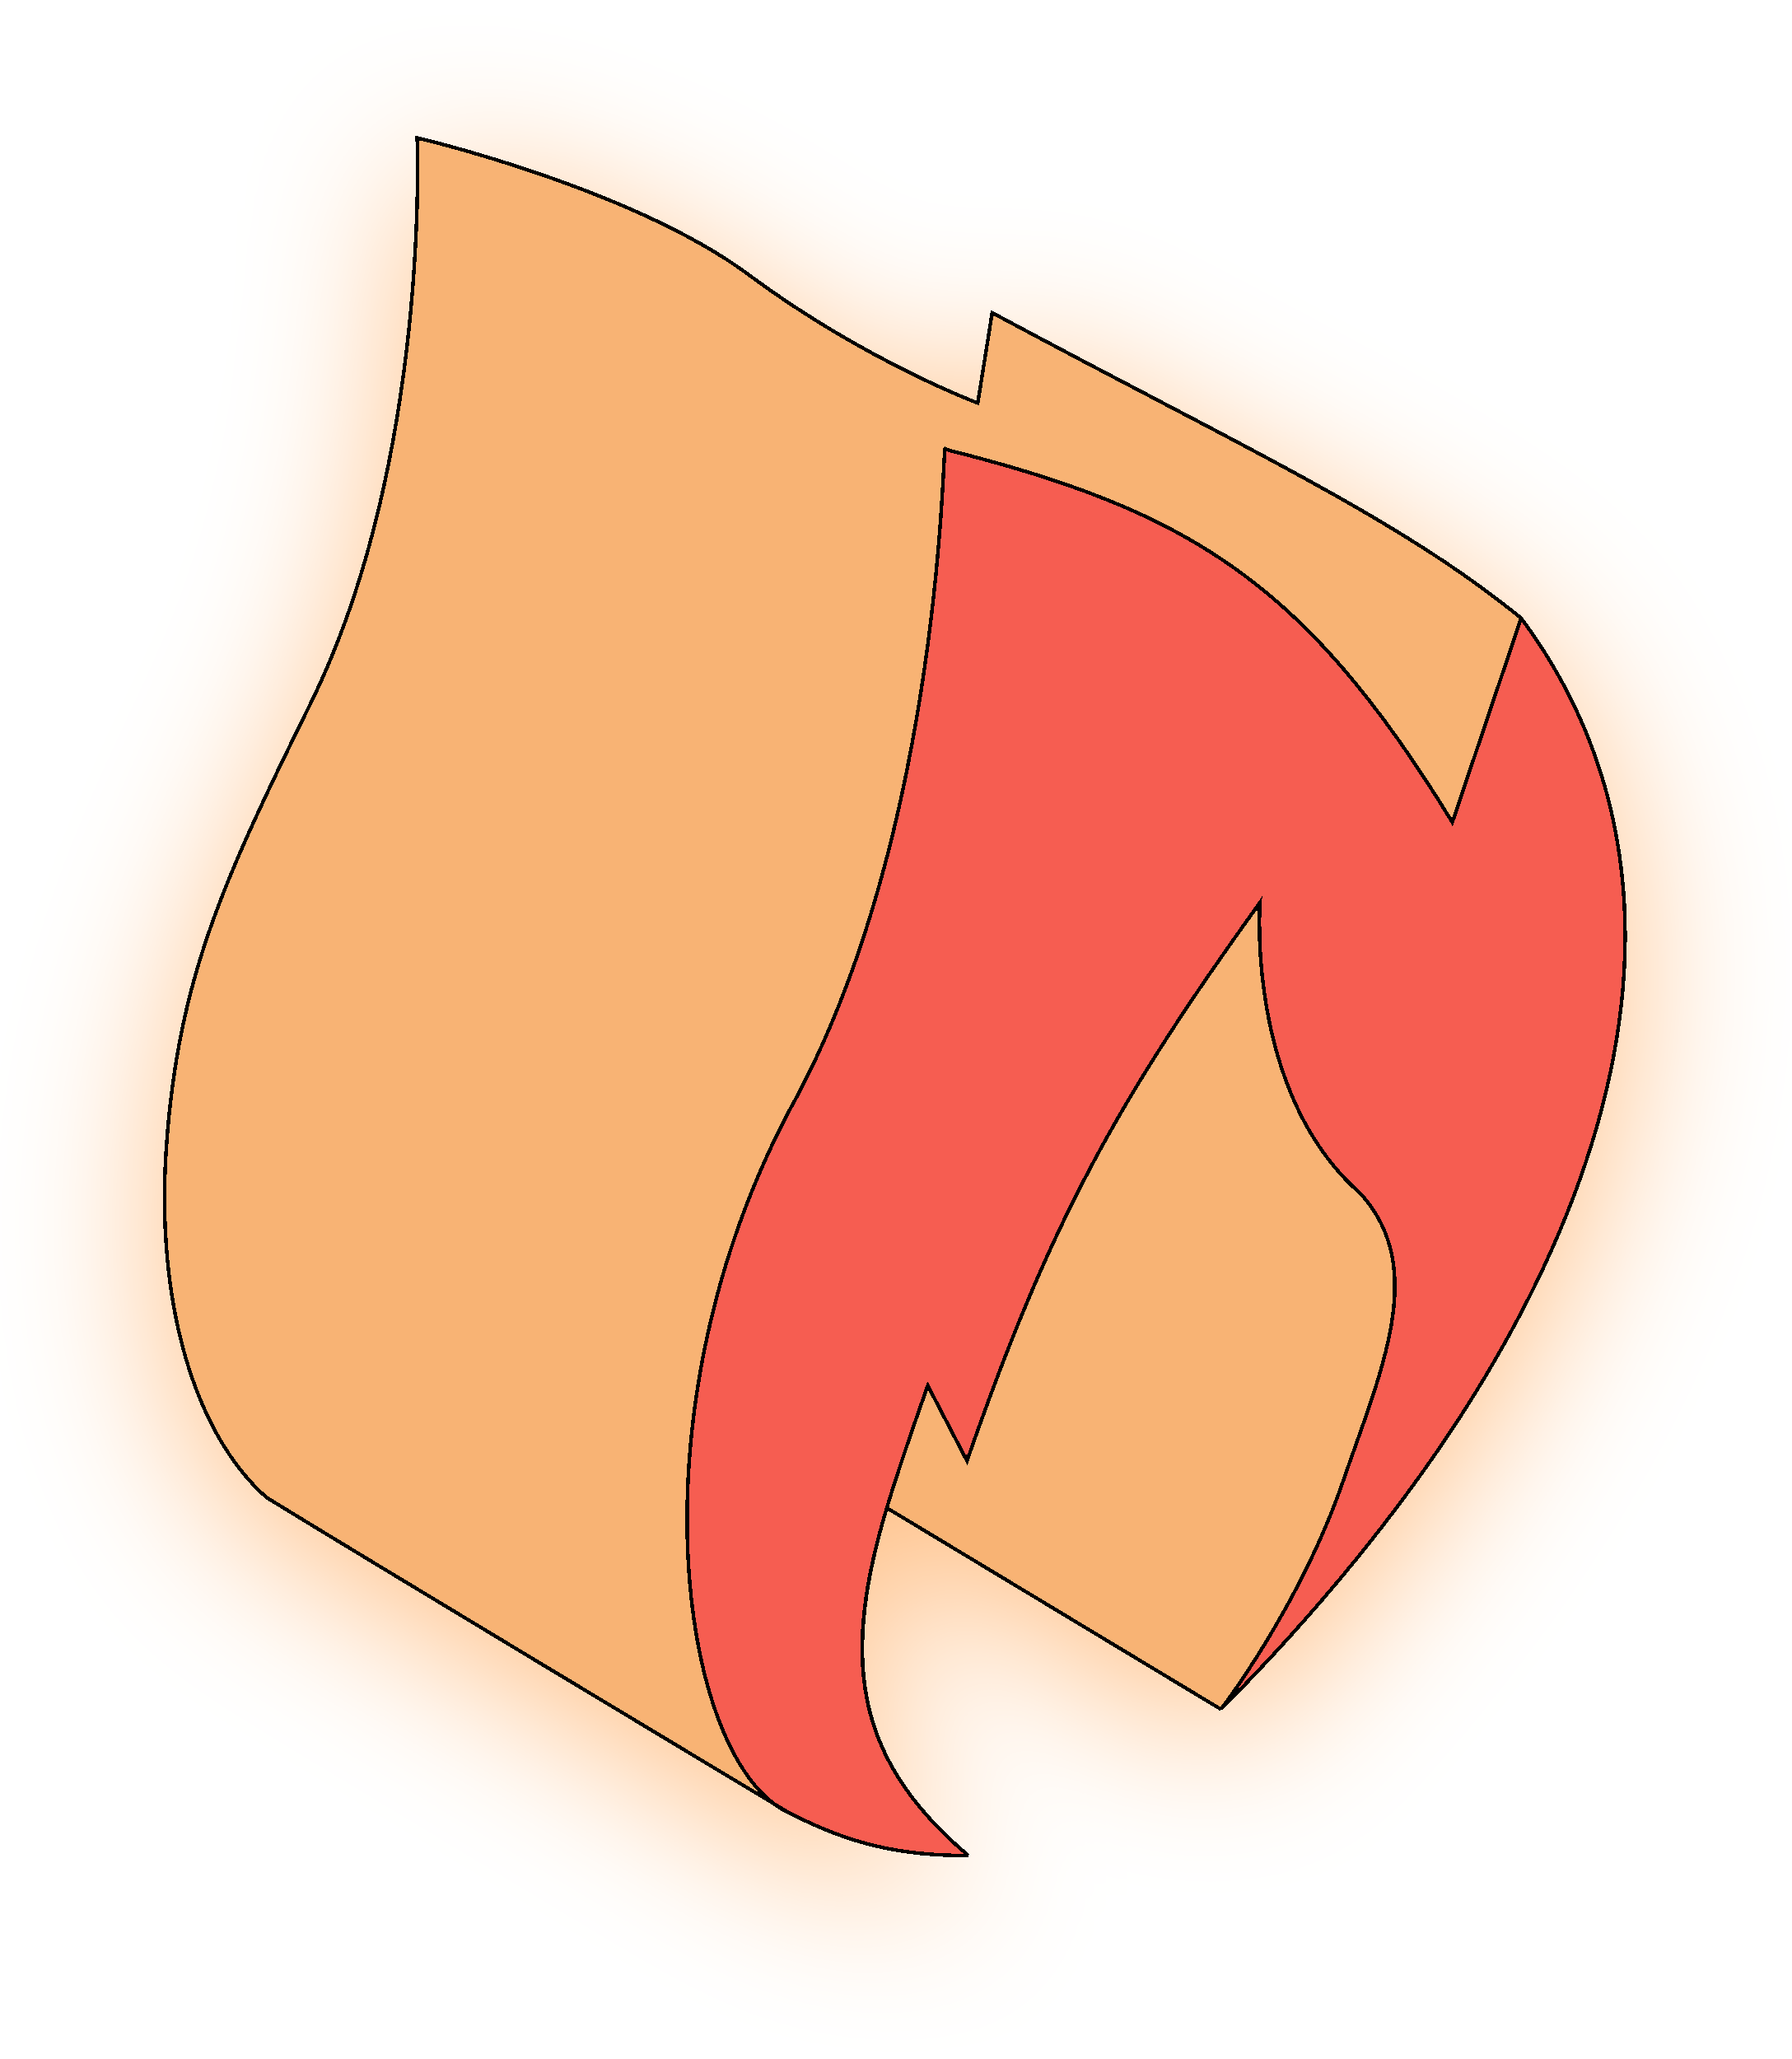
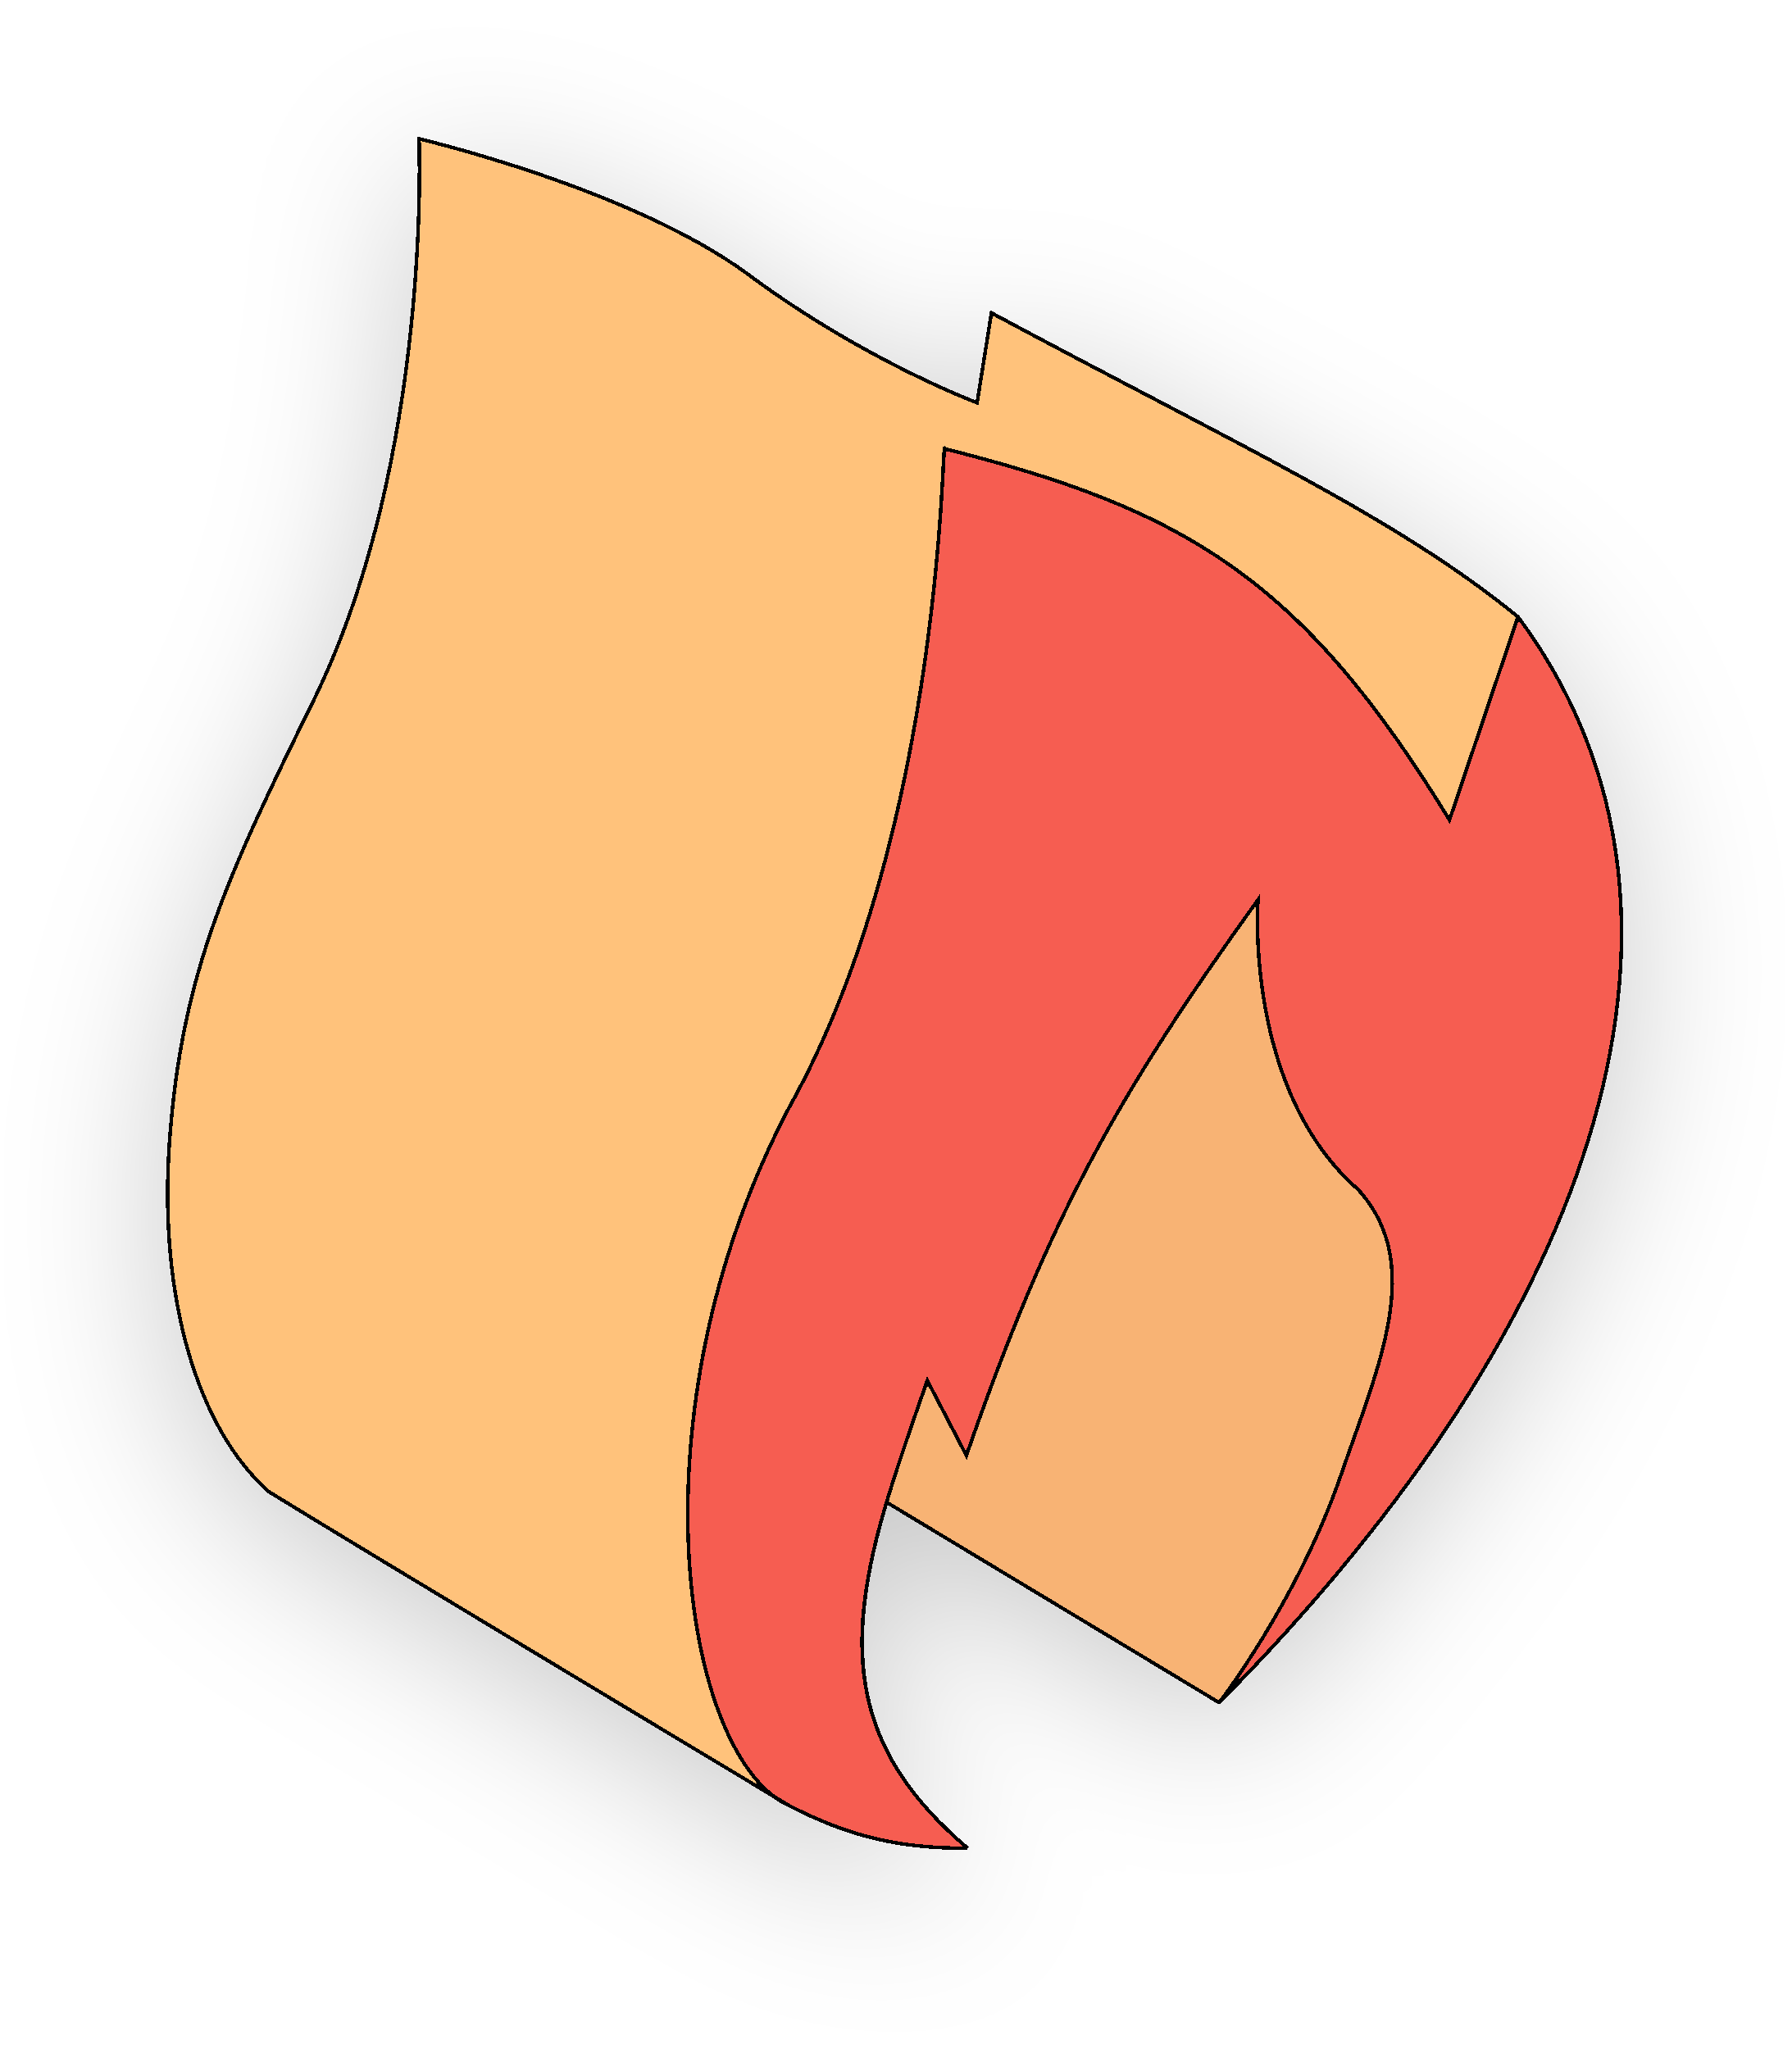
- <svg xmlns="http://www.w3.org/2000/svg" width="221" height="254" viewBox="0 0 221 254" fill="none">
+ <svg xmlns="http://www.w3.org/2000/svg" width="222" height="254" viewBox="0 0 222 254" fill="none">
  <g filter="url(#filter0_bd_8966_2012)">
-     <path d="M51.463 17C51.463 17 53.146 56.644 38.3 86.811C27.775 108.198 21.971 120.521 20.518 141.605C19.19 160.879 24.095 176.975 32.863 184.719C45.448 192.467 86.275 216.986 95.475 222.508C83.538 213.538 78.344 173.184 97.328 137.086C116.623 102.531 116.284 52.642 116.623 55.427C146.523 62.951 160.943 71.622 179.177 101.436L187.665 76.255C172.429 63.841 153.676 55.365 122.406 38.583L120.629 49.719C120.629 49.719 106.716 44.532 92.334 33.867C77.952 23.202 51.463 17 51.463 17Z" fill="#F6A051" fill-opacity="0.8" shape-rendering="crispEdges" />
-     <path d="M109.409 186.015L150.626 210.855C150.626 210.855 160.37 198.225 165.706 182.695C170.367 169.129 176.222 156.482 167.85 147.246C153.662 134.83 155.444 111.322 155.444 111.322C137.923 135.721 129.619 150.518 119.3 180.219L114.458 170.925C112.63 176.118 110.987 180.867 109.64 185.255C109.562 185.51 109.485 185.763 109.409 186.015Z" fill="#F6A051" fill-opacity="0.8" shape-rendering="crispEdges" />
-     <path d="M116.623 55.427C116.284 52.642 116.623 102.531 97.328 137.086C78.344 173.184 83.538 213.538 95.475 222.508C96.667 223.224 97.328 223.621 97.328 223.621C104.805 227.451 110.84 228.913 119.466 228.906C105.294 216.874 103.798 204.599 109.409 186.015C109.485 185.763 109.562 185.51 109.64 185.255C110.987 180.867 112.63 176.118 114.458 170.925L119.3 180.219C129.619 150.518 137.923 135.721 155.444 111.322C155.444 111.322 153.662 134.83 167.85 147.246C176.222 156.482 170.367 169.129 165.706 182.695C160.37 198.225 150.626 210.855 150.626 210.855C198.333 162.74 214.284 112.097 187.665 76.255L179.177 101.436C160.943 71.622 146.523 62.951 116.623 55.427Z" fill="#F65D51" shape-rendering="crispEdges" />
-     <path d="M97.328 223.621C104.805 227.451 110.84 228.913 119.466 228.906M97.328 223.621C96.695 223.332 96.077 222.96 95.475 222.508M97.328 223.621C97.328 223.621 96.667 223.224 95.475 222.508M187.665 76.255L179.177 101.436C160.943 71.622 146.523 62.951 116.623 55.427C116.284 52.642 116.623 102.531 97.328 137.086C78.344 173.184 83.538 213.538 95.475 222.508M187.665 76.255C214.284 112.097 198.333 162.74 150.626 210.855M187.665 76.255C172.429 63.841 153.676 55.365 122.406 38.583L120.629 49.719C120.629 49.719 106.716 44.532 92.334 33.867C77.952 23.202 51.463 17 51.463 17C51.463 17 53.146 56.644 38.3 86.811C27.775 108.198 21.971 120.521 20.518 141.605C19.19 160.879 24.095 176.975 32.863 184.719C45.448 192.467 86.275 216.986 95.475 222.508M150.626 210.855L109.409 186.015M150.626 210.855C150.626 210.855 160.37 198.225 165.706 182.695C170.367 169.129 176.222 156.482 167.85 147.246C153.662 134.83 155.444 111.322 155.444 111.322C137.923 135.721 129.619 150.518 119.3 180.219L114.458 170.925C112.63 176.118 110.987 180.867 109.64 185.255M109.409 186.015C103.798 204.599 105.294 216.874 119.466 228.906M109.409 186.015C109.485 185.763 109.562 185.51 109.64 185.255M119.466 228.906C105.102 216.71 103.803 204.271 109.64 185.255" stroke="black" stroke-width="0.444" shape-rendering="crispEdges" />
+     <path d="M51.934 17.207C51.934 17.207 53.618 56.851 38.772 87.018C28.247 108.405 22.443 120.728 20.99 141.812C19.661 161.086 24.567 177.182 33.335 184.926C45.92 192.674 86.747 217.193 95.947 222.715C84.01 213.745 78.815 173.391 97.8 137.293C117.095 102.738 116.756 52.849 117.095 55.634C146.995 63.158 161.415 71.829 179.648 101.643L188.137 76.462C172.901 64.048 154.148 55.572 122.877 38.79L121.101 49.927C121.101 49.927 107.188 44.739 92.806 34.074C78.424 23.409 51.934 17.207 51.934 17.207Z" fill="#FFC27B" shape-rendering="crispEdges" />
+     <path d="M109.881 186.222L151.098 211.062C151.098 211.062 160.842 198.432 166.177 182.902C170.838 169.336 176.694 156.689 168.322 147.453C154.134 135.037 155.915 111.529 155.915 111.529C138.394 135.928 130.091 150.726 119.772 180.426L114.929 171.132C113.102 176.325 111.459 181.074 110.112 185.462C110.034 185.717 109.957 185.97 109.881 186.222Z" fill="#F6A051" fill-opacity="0.8" shape-rendering="crispEdges" />
+     <path d="M117.095 55.634C116.756 52.849 117.095 102.738 97.8 137.293C78.815 173.391 84.01 213.745 95.947 222.715C97.139 223.431 97.8 223.828 97.8 223.828C105.277 227.658 111.311 229.12 119.938 229.113C105.766 217.081 104.27 204.806 109.881 186.222C109.957 185.97 110.034 185.717 110.112 185.462C111.459 181.074 113.102 176.325 114.929 171.132L119.772 180.426C130.091 150.726 138.394 135.928 155.915 111.529C155.915 111.529 154.134 135.037 168.322 147.453C176.694 156.689 170.838 169.336 166.177 182.902C160.842 198.432 151.098 211.062 151.098 211.062C198.804 162.947 214.755 112.304 188.137 76.462L179.648 101.643C161.415 71.829 146.995 63.158 117.095 55.634Z" fill="#F65D51" shape-rendering="crispEdges" />
+     <path d="M97.8 223.828C105.277 227.658 111.311 229.12 119.938 229.113M97.8 223.828C97.167 223.539 96.548 223.167 95.947 222.715M97.8 223.828C97.8 223.828 97.139 223.431 95.947 222.715M188.137 76.462L179.648 101.643C161.415 71.829 146.995 63.158 117.095 55.634C116.756 52.849 117.095 102.738 97.8 137.293C78.815 173.391 84.01 213.745 95.947 222.715M188.137 76.462C214.755 112.304 198.804 162.947 151.098 211.062M188.137 76.462C172.901 64.048 154.148 55.572 122.877 38.79L121.101 49.927C121.101 49.927 107.188 44.739 92.806 34.074C78.424 23.409 51.934 17.207 51.934 17.207C51.934 17.207 53.618 56.851 38.772 87.018C28.247 108.405 22.443 120.728 20.99 141.812C19.661 161.086 24.567 177.182 33.335 184.926C45.92 192.674 86.747 217.193 95.947 222.715M151.098 211.062L109.881 186.222M151.098 211.062C151.098 211.062 160.842 198.432 166.177 182.902C170.838 169.336 176.694 156.689 168.322 147.453C154.134 135.037 155.915 111.529 155.915 111.529C138.394 135.928 130.091 150.726 119.772 180.426L114.929 171.132C113.102 176.325 111.459 181.074 110.112 185.462M109.881 186.222C104.27 204.806 105.766 217.081 119.938 229.113M109.881 186.222C109.957 185.97 110.034 185.717 110.112 185.462M119.938 229.113C105.574 216.917 104.275 204.478 110.112 185.462" stroke="black" stroke-width="0.444" shape-rendering="crispEdges" />
  </g>
  <defs>
-     <filter id="filter0_bd_8966_2012" x="0.08" y="0.717" width="220.643" height="252.411" filterUnits="userSpaceOnUse" color-interpolation-filters="sRGB">
+     <filter id="filter0_bd_8966_2012" x="0.553" y="0.924" width="220.641" height="252.411" filterUnits="userSpaceOnUse" color-interpolation-filters="sRGB">
      <feFlood flood-opacity="0" result="BackgroundImageFix" />
      <feGaussianBlur in="BackgroundImageFix" stdDeviation="3.548" />
      <feComposite in2="SourceAlpha" operator="in" result="effect1_backgroundBlur_8966_2012" />
      <feColorMatrix in="SourceAlpha" type="matrix" values="0 0 0 0 0 0 0 0 0 0 0 0 0 0 0 0 0 0 127 0" result="hardAlpha" />
      <feOffset dy="4" />
      <feGaussianBlur stdDeviation="10" />
      <feComposite in2="hardAlpha" operator="out" />
-       <feColorMatrix type="matrix" values="0 0 0 0 1 0 0 0 0 0.753 0 0 0 0 0.529 0 0 0 1 0" />
+       <feColorMatrix type="matrix" values="0 0 0 0 0.787 0 0 0 0 0.787 0 0 0 0 0.787 0 0 0 1 0" />
      <feBlend mode="normal" in2="effect1_backgroundBlur_8966_2012" result="effect2_dropShadow_8966_2012" />
      <feBlend mode="normal" in="SourceGraphic" in2="effect2_dropShadow_8966_2012" result="shape" />
    </filter>
  </defs>
</svg>
